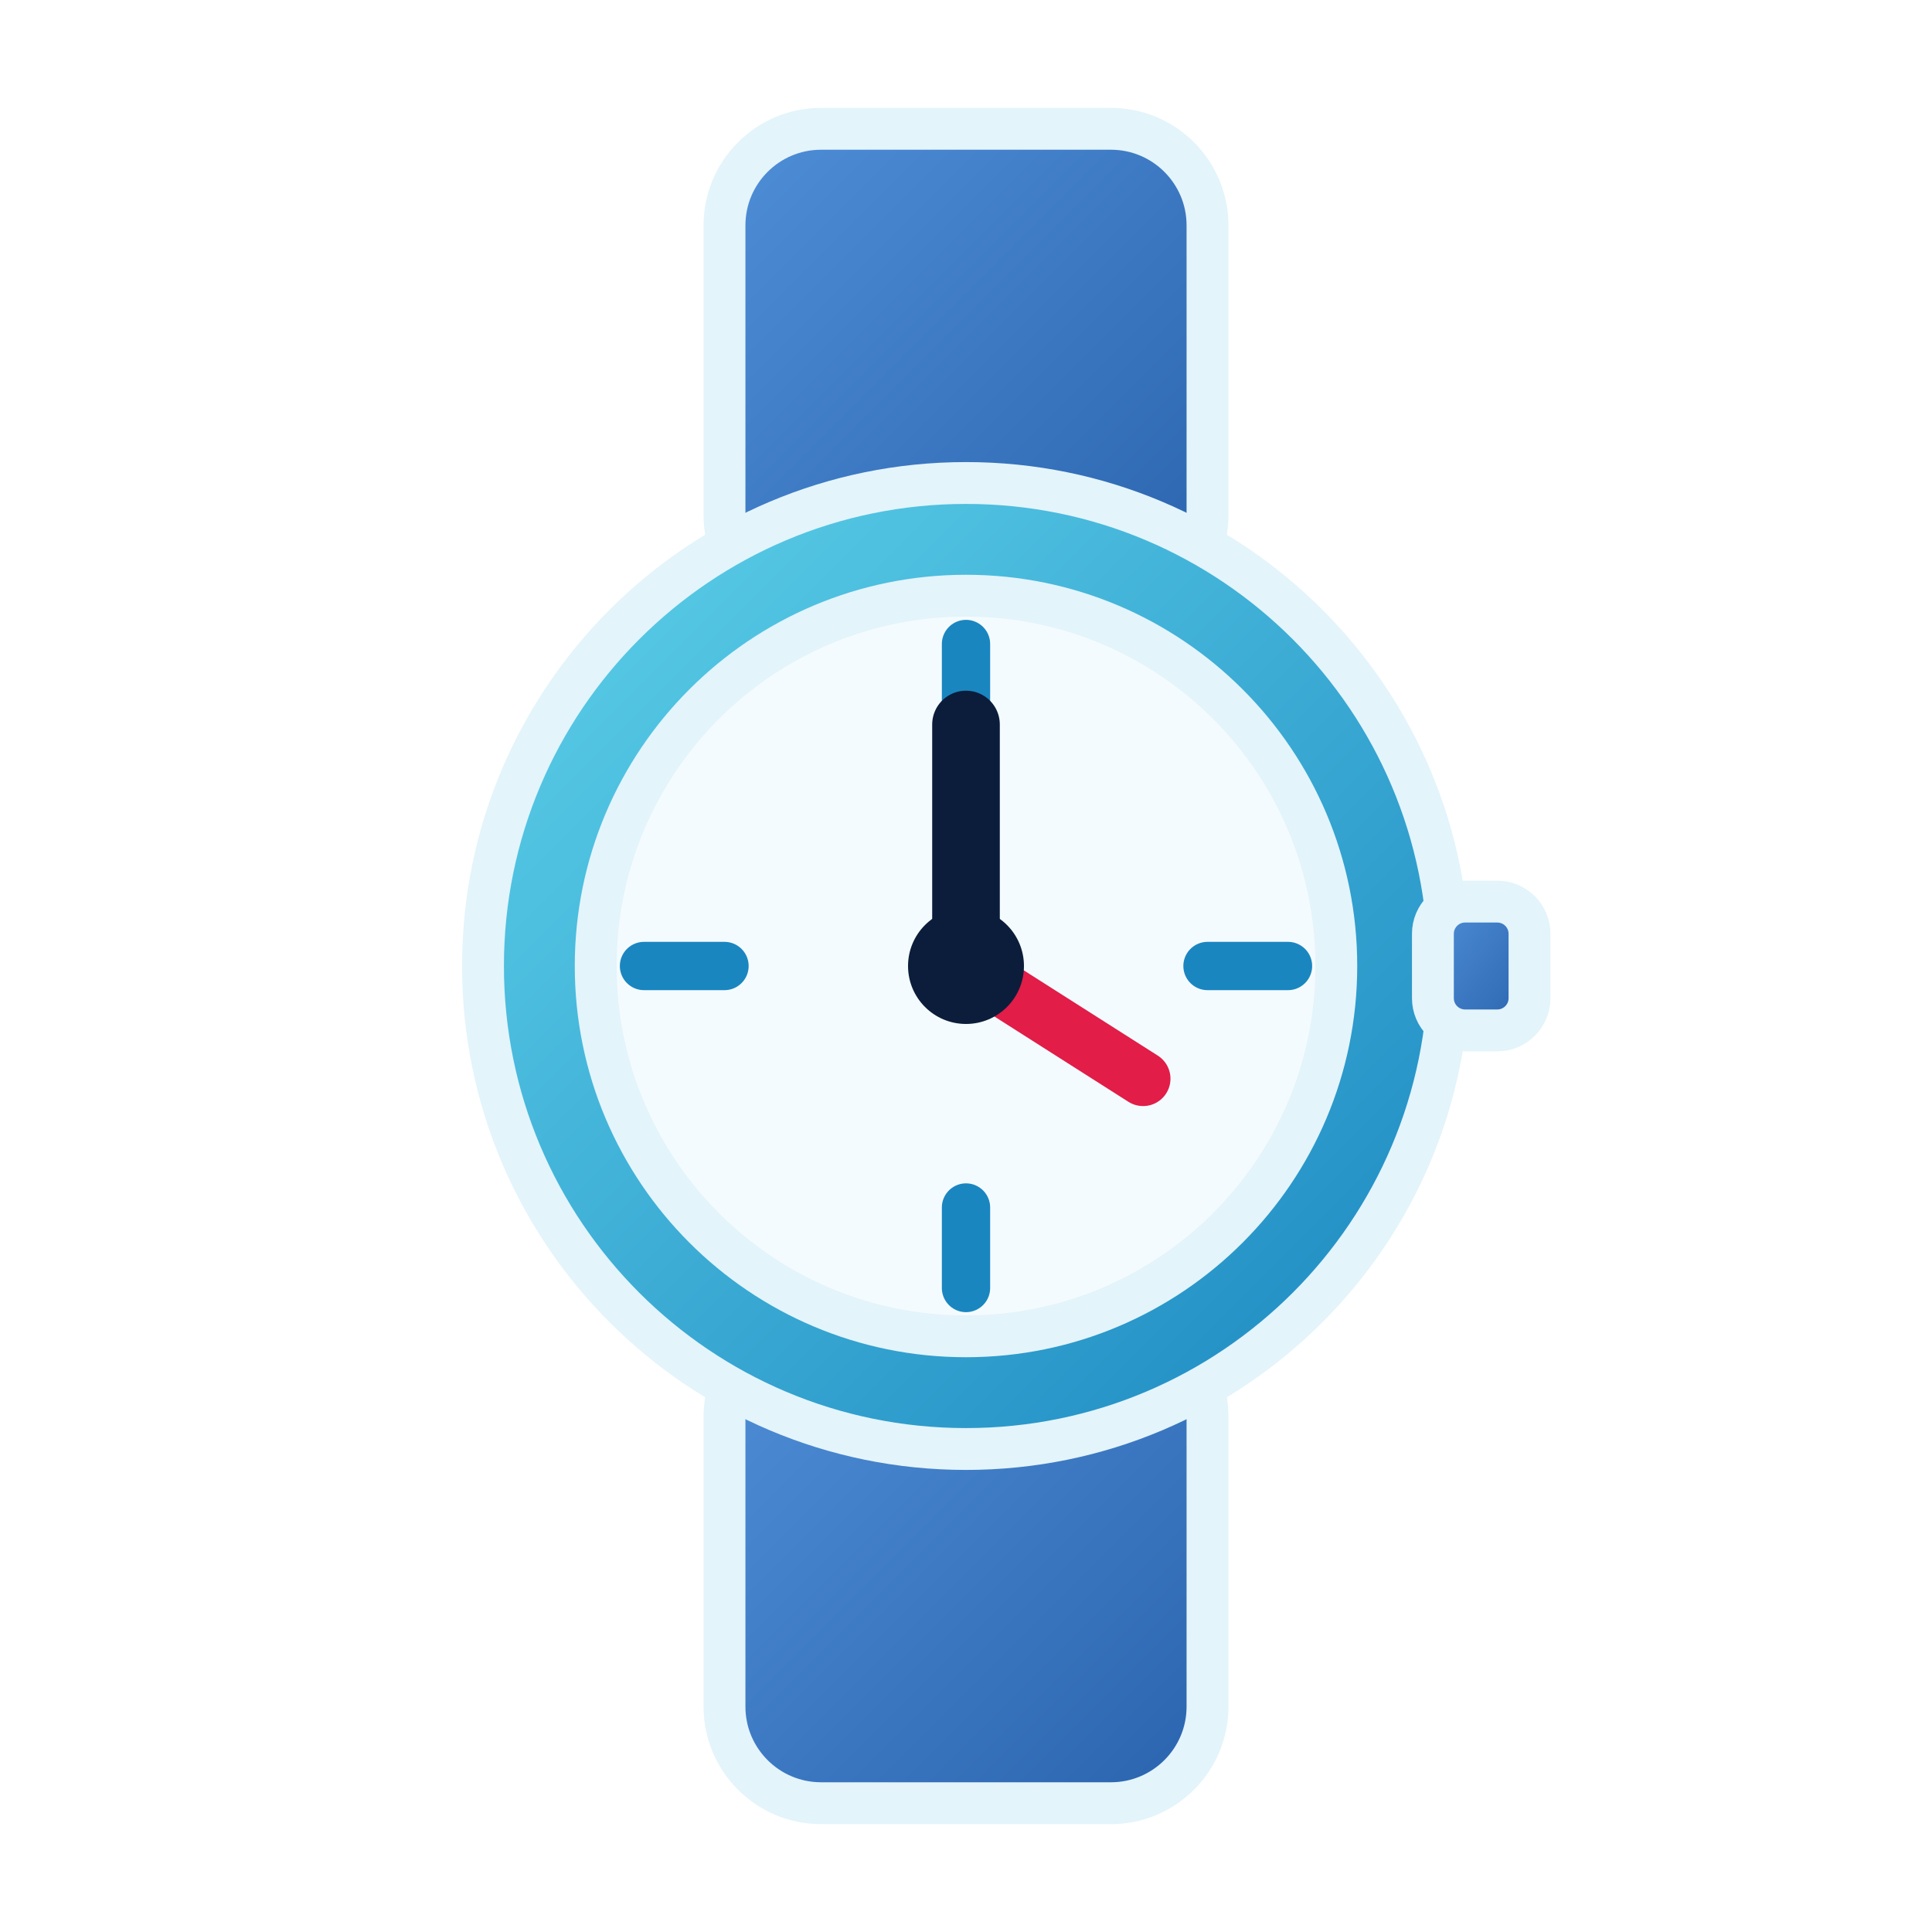
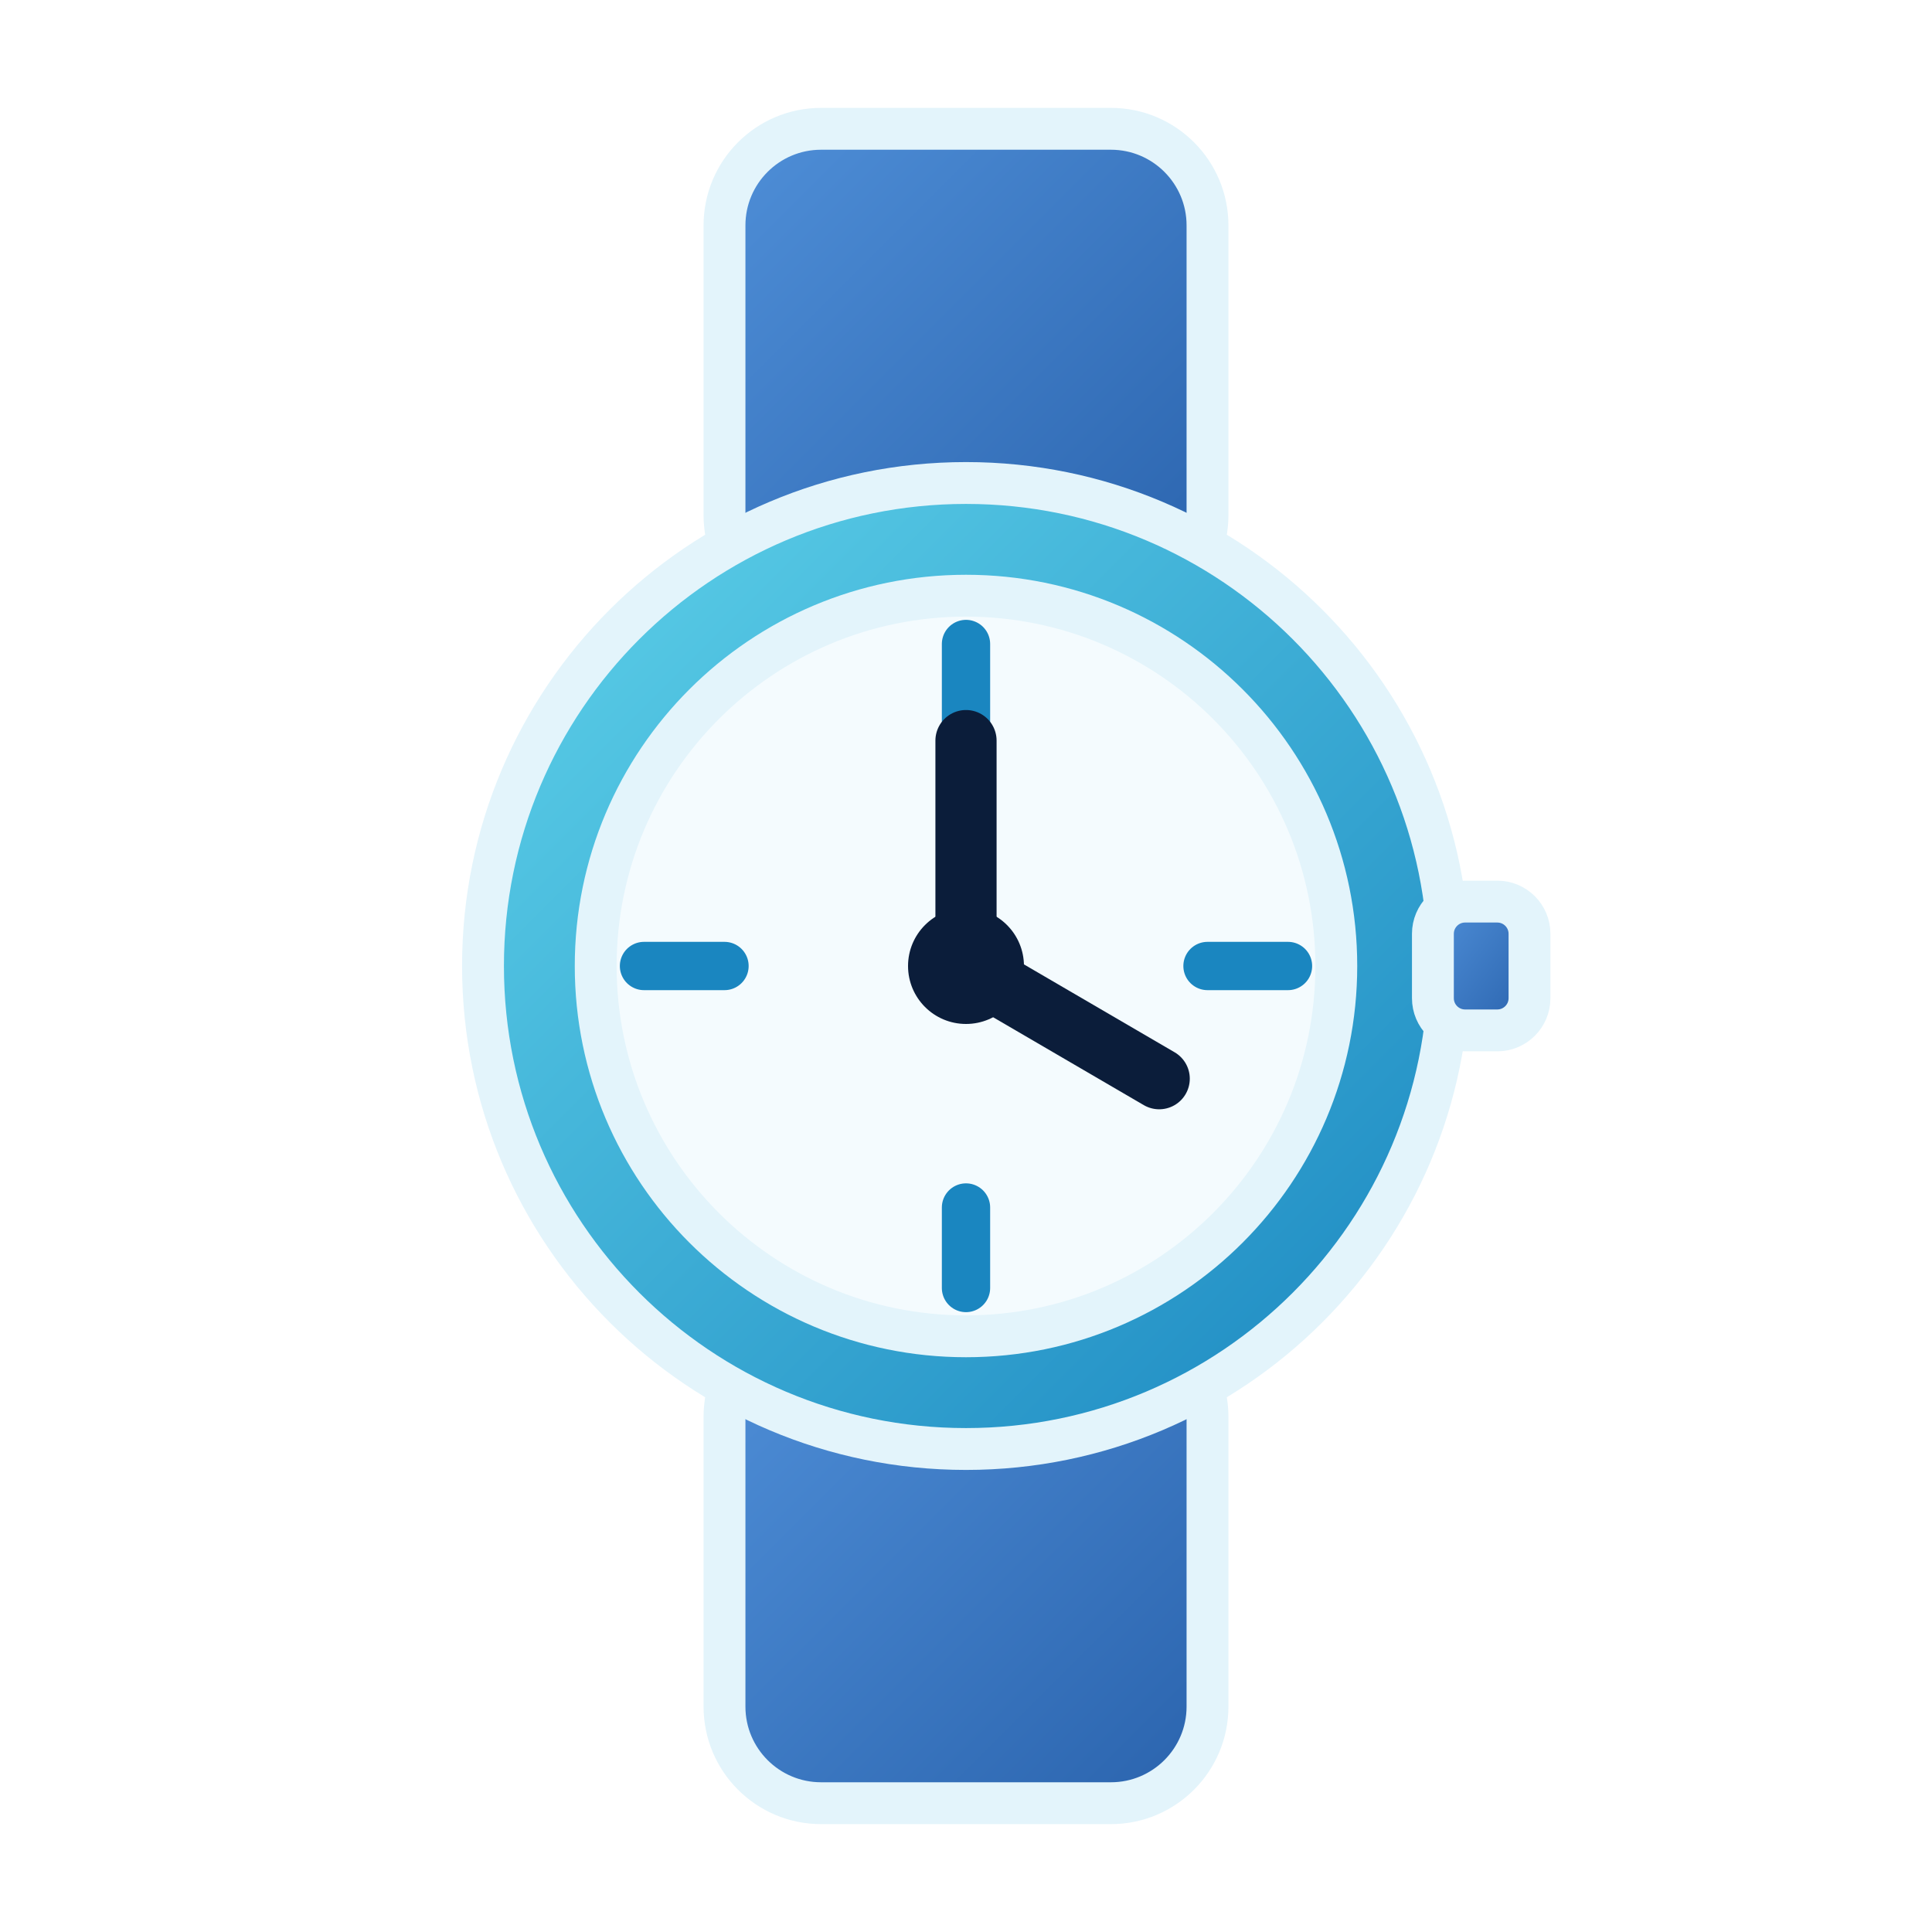
<svg xmlns="http://www.w3.org/2000/svg" viewBox="0 0 120 120">
  <defs>
    <linearGradient id="g" x1="0" y1="0" x2="1" y2="1">
      <stop offset="0" stop-color="#5fd3ea" />
      <stop offset="1" stop-color="#1a86c0" />
    </linearGradient>
    <linearGradient id="n" x1="0" y1="0" x2="1" y2="1">
      <stop offset="0" stop-color="#4f8fd8" />
      <stop offset="1" stop-color="#2a63ad" />
    </linearGradient>
  </defs>
  <rect x="45" y="8" width="30" height="30" rx="6" fill="url(#n)" stroke="#e3f4fb" stroke-width="2.6" stroke-linejoin="round" stroke-linecap="round" />
  <rect x="45" y="82" width="30" height="30" rx="6" fill="url(#n)" stroke="#e3f4fb" stroke-width="2.6" stroke-linejoin="round" stroke-linecap="round" />
  <circle cx="60" cy="60" r="30" fill="url(#g)" stroke="#e3f4fb" stroke-width="2.6" stroke-linejoin="round" stroke-linecap="round" />
  <circle cx="60" cy="60" r="23" fill="#f4fbfe" stroke="#e3f4fb" stroke-width="2.6" />
  <path d="M60 40 V45 M80 60 H75 M60 80 V75 M40 60 H45" stroke="#1a86c0" stroke-width="3" stroke-linecap="round" />
-   <path d="M60 60 V45" stroke="#0b1d3a" stroke-width="4.2" stroke-linecap="round" />
-   <path d="M60 60 L71 67" stroke="#e11d48" stroke-width="3.4" stroke-linecap="round" />
+   <path d="M60 60 V46" stroke="#0b1d3a" stroke-width="3.8" stroke-linecap="round" />
+   <path d="M60 60 L72 67" stroke="#0b1d3a" stroke-width="3.8" stroke-linecap="round" />
  <circle cx="60" cy="60" r="3.6" fill="#0b1d3a" />
  <rect x="89" y="56" width="6" height="8" rx="2" fill="url(#n)" stroke="#e3f4fb" stroke-width="2.6" stroke-linejoin="round" stroke-linecap="round" />
</svg>
